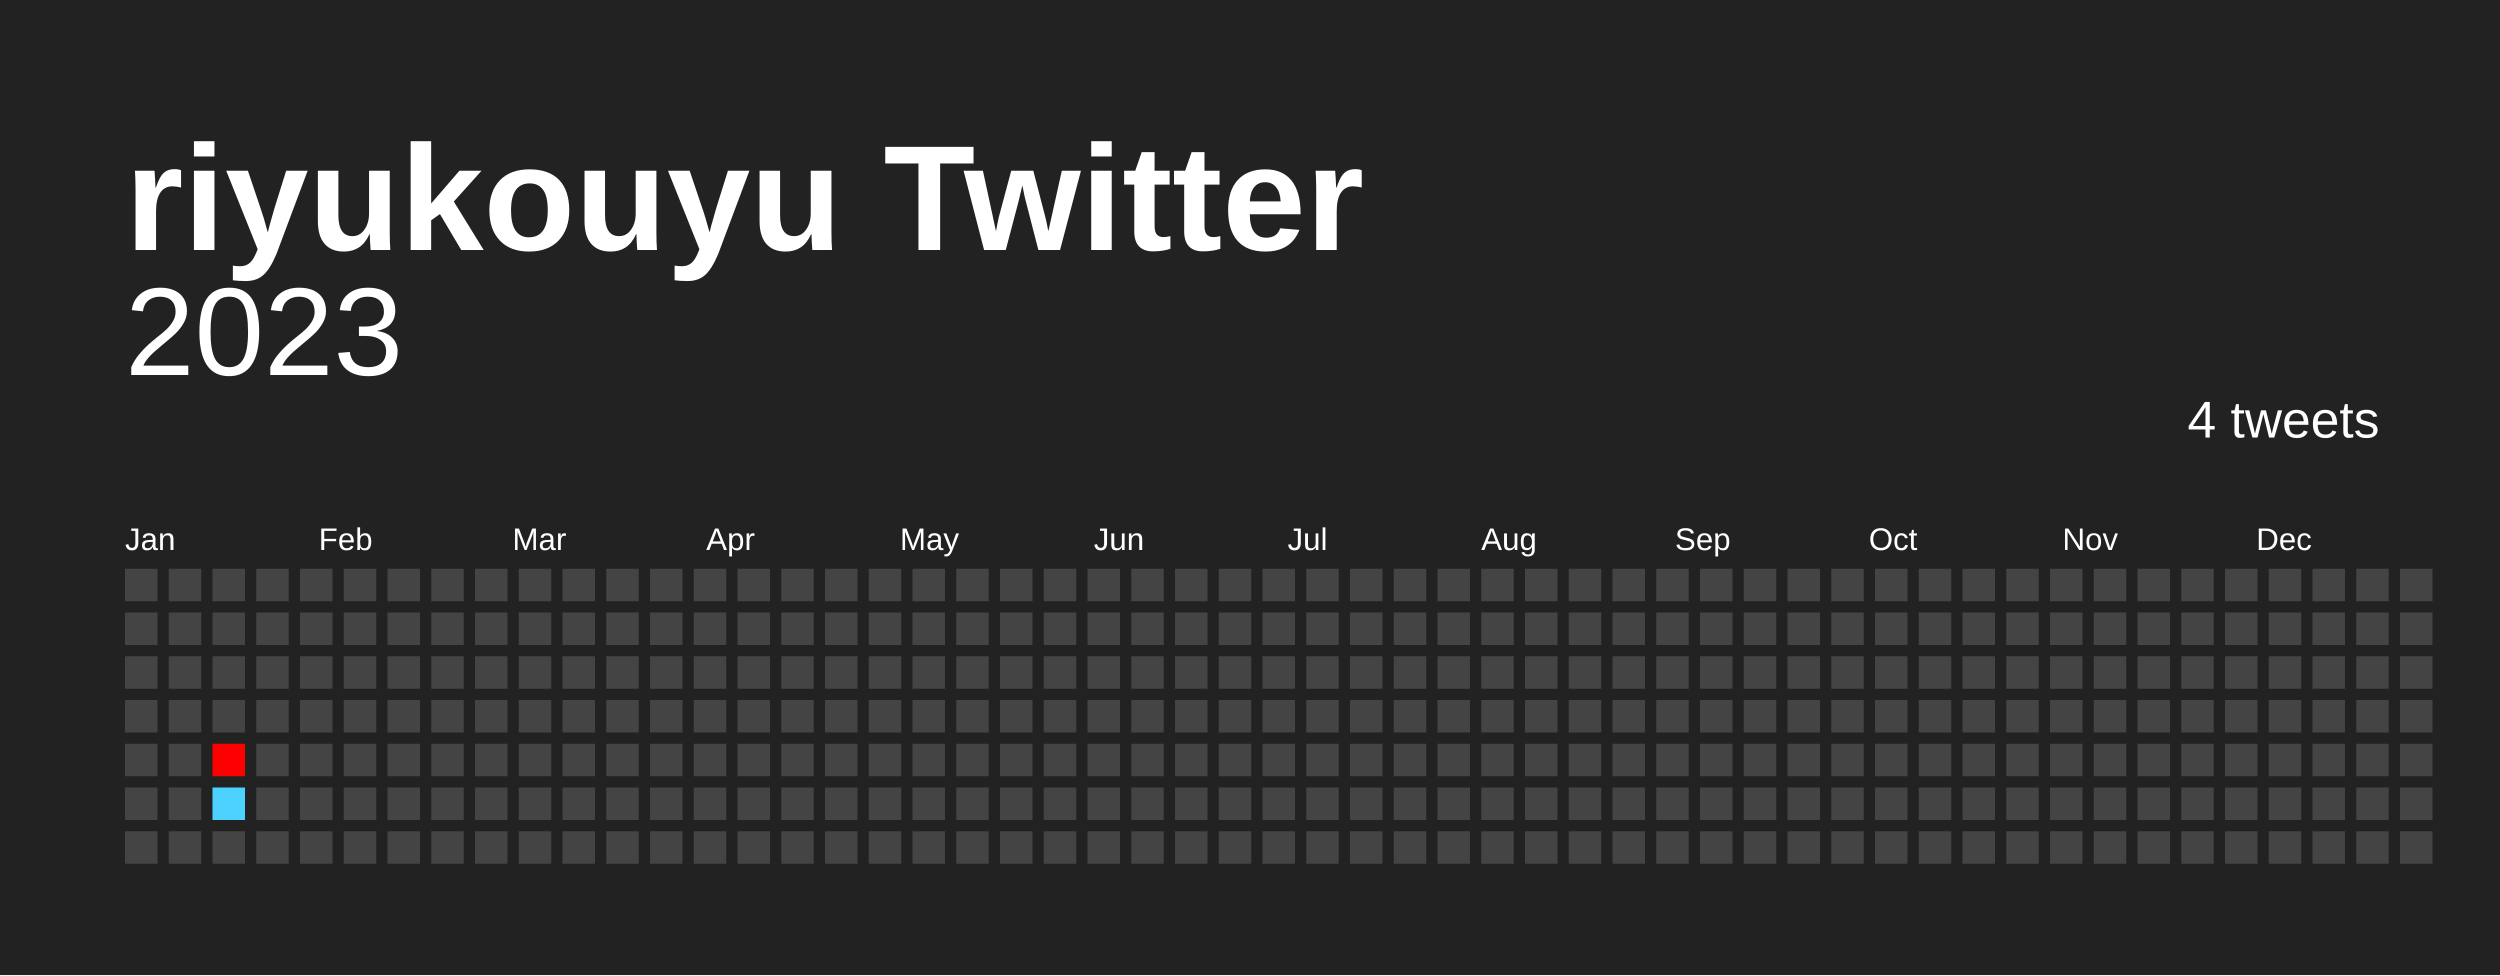
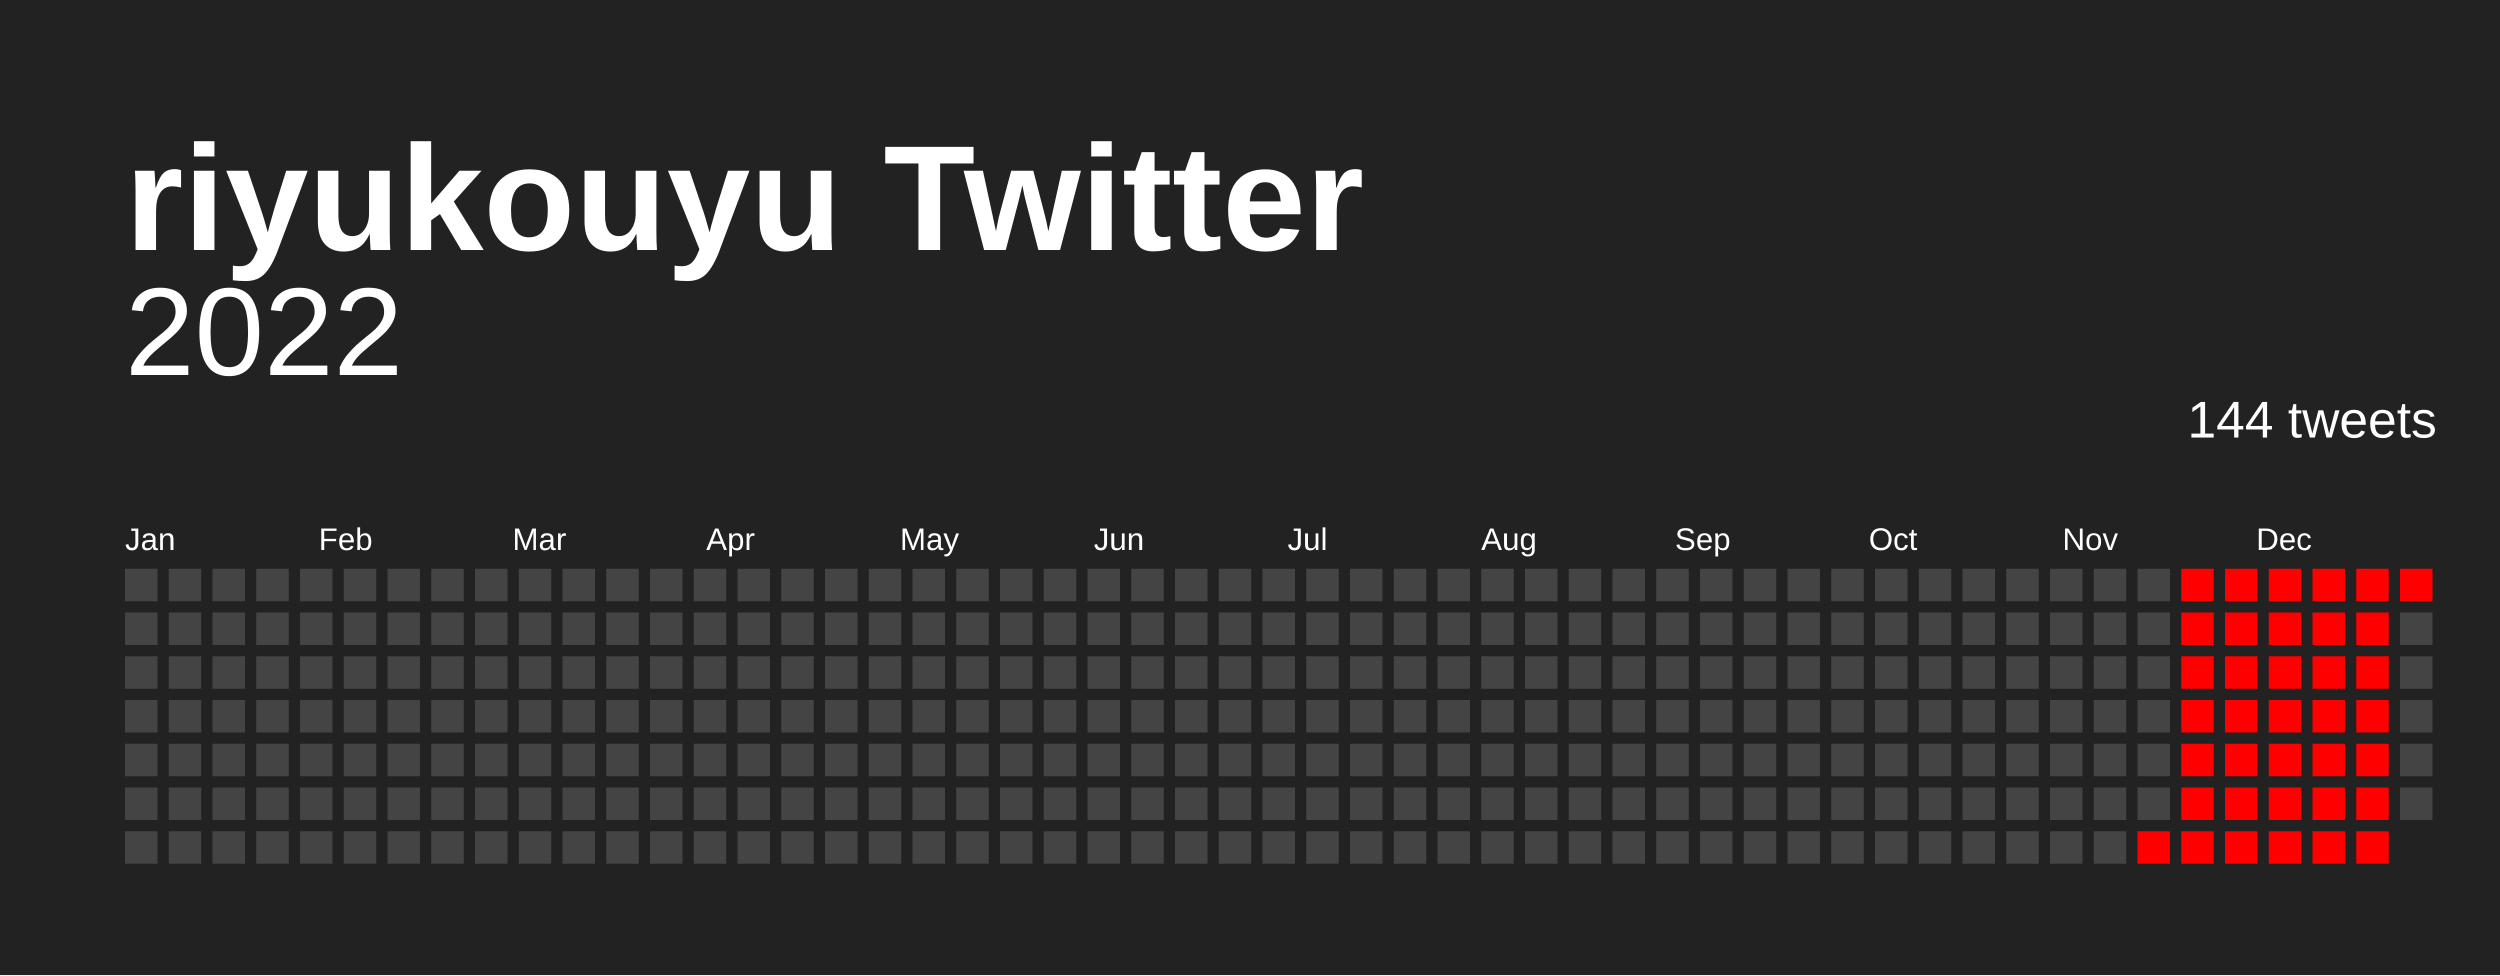
<svg xmlns="http://www.w3.org/2000/svg" baseProfile="full" height="78mm" version="1.1" viewBox="0,0,200,78" width="200mm">
  <defs />
  <rect fill="#222222" height="78" width="200" x="0" y="0" />
  <text fill="#FFFFFF" style="font-size:12px; font-family:Arial; font-weight:bold;" x="10" y="20">riyukouyu Twitter</text>
-   <text alignment-baseline="hanging" fill="#FFFFFF" style="font-size:10.0px; font-family:Arial;" x="10" y="30">2023</text>
-   <text alignment-baseline="hanging" fill="#FFFFFF" style="font-size:4.125px; font-family:Arial;" x="175" y="35">4 tweets</text>
+   <text alignment-baseline="hanging" fill="#FFFFFF" style="font-size:10.0px; font-family:Arial;" x="10" y="30">2022</text>
+   <text alignment-baseline="hanging" fill="#FFFFFF" style="font-size:4.125px; font-family:Arial;" x="175" y="35">144 tweets</text>
  <text fill="#FFFFFF" style="font-size:2.5px; font-family:Arial" x="10.0" y="44">Jan</text>
  <text fill="#FFFFFF" style="font-size:2.5px; font-family:Arial" x="25.5" y="44">Feb</text>
  <text fill="#FFFFFF" style="font-size:2.5px; font-family:Arial" x="41.0" y="44">Mar</text>
  <text fill="#FFFFFF" style="font-size:2.5px; font-family:Arial" x="56.5" y="44">Apr</text>
  <text fill="#FFFFFF" style="font-size:2.5px; font-family:Arial" x="72.0" y="44">May</text>
  <text fill="#FFFFFF" style="font-size:2.5px; font-family:Arial" x="87.5" y="44">Jun</text>
  <text fill="#FFFFFF" style="font-size:2.5px; font-family:Arial" x="103.0" y="44">Jul</text>
  <text fill="#FFFFFF" style="font-size:2.5px; font-family:Arial" x="118.5" y="44">Aug</text>
  <text fill="#FFFFFF" style="font-size:2.5px; font-family:Arial" x="134.0" y="44">Sep</text>
  <text fill="#FFFFFF" style="font-size:2.5px; font-family:Arial" x="149.5" y="44">Oct</text>
  <text fill="#FFFFFF" style="font-size:2.5px; font-family:Arial" x="165.0" y="44">Nov</text>
  <text fill="#FFFFFF" style="font-size:2.5px; font-family:Arial" x="180.5" y="44">Dec</text>
  <rect fill="#444444" height="2.6" width="2.6" x="10.0" y="45.5" />
  <rect fill="#444444" height="2.6" width="2.6" x="10.0" y="49.0" />
  <rect fill="#444444" height="2.6" width="2.6" x="10.0" y="52.5" />
  <rect fill="#444444" height="2.6" width="2.6" x="10.0" y="56.0" />
  <rect fill="#444444" height="2.6" width="2.6" x="10.0" y="59.5" />
  <rect fill="#444444" height="2.6" width="2.6" x="10.0" y="63.0" />
  <rect fill="#444444" height="2.6" width="2.6" x="10.0" y="66.5" />
  <rect fill="#444444" height="2.6" width="2.6" x="13.5" y="45.5" />
  <rect fill="#444444" height="2.6" width="2.6" x="13.5" y="49.0" />
  <rect fill="#444444" height="2.6" width="2.6" x="13.5" y="52.5" />
  <rect fill="#444444" height="2.6" width="2.6" x="13.5" y="56.0" />
  <rect fill="#444444" height="2.6" width="2.6" x="13.5" y="59.5" />
  <rect fill="#444444" height="2.6" width="2.6" x="13.5" y="63.0" />
  <rect fill="#444444" height="2.6" width="2.6" x="13.5" y="66.5" />
  <rect fill="#444444" height="2.6" width="2.6" x="17.0" y="45.5" />
  <rect fill="#444444" height="2.6" width="2.6" x="17.0" y="49.0" />
  <rect fill="#444444" height="2.6" width="2.6" x="17.0" y="52.5" />
  <rect fill="#444444" height="2.6" width="2.6" x="17.0" y="56.0" />
-   <rect fill="#ff0000" height="2.6" width="2.6" x="17.0" y="59.5" />
-   <rect fill="#4dd2ff" height="2.6" width="2.6" x="17.0" y="63.0" />
+   <rect fill="#444444" height="2.6" width="2.6" x="17.0" y="59.5" />
+   <rect fill="#444444" height="2.6" width="2.6" x="17.0" y="63.0" />
  <rect fill="#444444" height="2.6" width="2.6" x="17.0" y="66.5" />
  <rect fill="#444444" height="2.6" width="2.6" x="20.5" y="45.5" />
  <rect fill="#444444" height="2.6" width="2.6" x="20.5" y="49.0" />
  <rect fill="#444444" height="2.6" width="2.6" x="20.5" y="52.5" />
  <rect fill="#444444" height="2.6" width="2.6" x="20.5" y="56.0" />
  <rect fill="#444444" height="2.6" width="2.6" x="20.5" y="59.5" />
  <rect fill="#444444" height="2.6" width="2.6" x="20.5" y="63.0" />
  <rect fill="#444444" height="2.6" width="2.6" x="20.5" y="66.5" />
  <rect fill="#444444" height="2.6" width="2.6" x="24.0" y="45.5" />
  <rect fill="#444444" height="2.6" width="2.6" x="24.0" y="49.0" />
  <rect fill="#444444" height="2.6" width="2.6" x="24.0" y="52.5" />
  <rect fill="#444444" height="2.6" width="2.6" x="24.0" y="56.0" />
  <rect fill="#444444" height="2.6" width="2.6" x="24.0" y="59.5" />
  <rect fill="#444444" height="2.6" width="2.6" x="24.0" y="63.0" />
  <rect fill="#444444" height="2.6" width="2.6" x="24.0" y="66.5" />
  <rect fill="#444444" height="2.6" width="2.6" x="27.5" y="45.5" />
  <rect fill="#444444" height="2.6" width="2.6" x="27.5" y="49.0" />
  <rect fill="#444444" height="2.6" width="2.6" x="27.5" y="52.5" />
  <rect fill="#444444" height="2.6" width="2.6" x="27.5" y="56.0" />
  <rect fill="#444444" height="2.6" width="2.6" x="27.5" y="59.5" />
  <rect fill="#444444" height="2.6" width="2.6" x="27.5" y="63.0" />
  <rect fill="#444444" height="2.6" width="2.6" x="27.5" y="66.5" />
  <rect fill="#444444" height="2.6" width="2.6" x="31.0" y="45.5" />
  <rect fill="#444444" height="2.6" width="2.6" x="31.0" y="49.0" />
  <rect fill="#444444" height="2.6" width="2.6" x="31.0" y="52.5" />
  <rect fill="#444444" height="2.6" width="2.6" x="31.0" y="56.0" />
  <rect fill="#444444" height="2.6" width="2.6" x="31.0" y="59.5" />
  <rect fill="#444444" height="2.6" width="2.6" x="31.0" y="63.0" />
  <rect fill="#444444" height="2.6" width="2.6" x="31.0" y="66.5" />
  <rect fill="#444444" height="2.6" width="2.6" x="34.5" y="45.5" />
  <rect fill="#444444" height="2.6" width="2.6" x="34.5" y="49.0" />
  <rect fill="#444444" height="2.6" width="2.6" x="34.5" y="52.5" />
  <rect fill="#444444" height="2.6" width="2.6" x="34.5" y="56.0" />
  <rect fill="#444444" height="2.6" width="2.6" x="34.5" y="59.5" />
  <rect fill="#444444" height="2.6" width="2.6" x="34.5" y="63.0" />
  <rect fill="#444444" height="2.6" width="2.6" x="34.5" y="66.5" />
  <rect fill="#444444" height="2.6" width="2.6" x="38.0" y="45.5" />
  <rect fill="#444444" height="2.6" width="2.6" x="38.0" y="49.0" />
  <rect fill="#444444" height="2.6" width="2.6" x="38.0" y="52.5" />
  <rect fill="#444444" height="2.6" width="2.6" x="38.0" y="56.0" />
  <rect fill="#444444" height="2.6" width="2.6" x="38.0" y="59.5" />
  <rect fill="#444444" height="2.6" width="2.6" x="38.0" y="63.0" />
  <rect fill="#444444" height="2.6" width="2.6" x="38.0" y="66.5" />
  <rect fill="#444444" height="2.6" width="2.6" x="41.5" y="45.5" />
  <rect fill="#444444" height="2.6" width="2.6" x="41.5" y="49.0" />
  <rect fill="#444444" height="2.6" width="2.6" x="41.5" y="52.5" />
  <rect fill="#444444" height="2.6" width="2.6" x="41.5" y="56.0" />
  <rect fill="#444444" height="2.6" width="2.6" x="41.5" y="59.5" />
  <rect fill="#444444" height="2.6" width="2.6" x="41.5" y="63.0" />
  <rect fill="#444444" height="2.6" width="2.6" x="41.5" y="66.5" />
  <rect fill="#444444" height="2.6" width="2.6" x="45.0" y="45.5" />
  <rect fill="#444444" height="2.6" width="2.6" x="45.0" y="49.0" />
  <rect fill="#444444" height="2.6" width="2.6" x="45.0" y="52.5" />
  <rect fill="#444444" height="2.6" width="2.6" x="45.0" y="56.0" />
  <rect fill="#444444" height="2.6" width="2.6" x="45.0" y="59.5" />
  <rect fill="#444444" height="2.6" width="2.6" x="45.0" y="63.0" />
  <rect fill="#444444" height="2.6" width="2.6" x="45.0" y="66.5" />
  <rect fill="#444444" height="2.6" width="2.6" x="48.5" y="45.5" />
  <rect fill="#444444" height="2.6" width="2.6" x="48.5" y="49.0" />
  <rect fill="#444444" height="2.6" width="2.6" x="48.5" y="52.5" />
  <rect fill="#444444" height="2.6" width="2.6" x="48.5" y="56.0" />
  <rect fill="#444444" height="2.6" width="2.6" x="48.5" y="59.5" />
  <rect fill="#444444" height="2.6" width="2.6" x="48.5" y="63.0" />
  <rect fill="#444444" height="2.6" width="2.6" x="48.5" y="66.5" />
  <rect fill="#444444" height="2.6" width="2.6" x="52.0" y="45.5" />
  <rect fill="#444444" height="2.6" width="2.6" x="52.0" y="49.0" />
  <rect fill="#444444" height="2.6" width="2.6" x="52.0" y="52.5" />
  <rect fill="#444444" height="2.6" width="2.6" x="52.0" y="56.0" />
  <rect fill="#444444" height="2.6" width="2.6" x="52.0" y="59.5" />
  <rect fill="#444444" height="2.6" width="2.6" x="52.0" y="63.0" />
  <rect fill="#444444" height="2.6" width="2.6" x="52.0" y="66.5" />
  <rect fill="#444444" height="2.6" width="2.6" x="55.5" y="45.5" />
  <rect fill="#444444" height="2.6" width="2.6" x="55.5" y="49.0" />
  <rect fill="#444444" height="2.6" width="2.6" x="55.5" y="52.5" />
  <rect fill="#444444" height="2.6" width="2.6" x="55.5" y="56.0" />
  <rect fill="#444444" height="2.6" width="2.6" x="55.5" y="59.5" />
  <rect fill="#444444" height="2.6" width="2.6" x="55.5" y="63.0" />
  <rect fill="#444444" height="2.6" width="2.6" x="55.5" y="66.5" />
  <rect fill="#444444" height="2.6" width="2.6" x="59.0" y="45.5" />
  <rect fill="#444444" height="2.6" width="2.6" x="59.0" y="49.0" />
  <rect fill="#444444" height="2.6" width="2.6" x="59.0" y="52.5" />
  <rect fill="#444444" height="2.6" width="2.6" x="59.0" y="56.0" />
  <rect fill="#444444" height="2.6" width="2.6" x="59.0" y="59.5" />
  <rect fill="#444444" height="2.6" width="2.6" x="59.0" y="63.0" />
  <rect fill="#444444" height="2.6" width="2.6" x="59.0" y="66.5" />
  <rect fill="#444444" height="2.6" width="2.6" x="62.5" y="45.5" />
  <rect fill="#444444" height="2.6" width="2.6" x="62.5" y="49.0" />
  <rect fill="#444444" height="2.6" width="2.6" x="62.5" y="52.5" />
  <rect fill="#444444" height="2.6" width="2.6" x="62.5" y="56.0" />
  <rect fill="#444444" height="2.6" width="2.6" x="62.5" y="59.5" />
  <rect fill="#444444" height="2.6" width="2.6" x="62.5" y="63.0" />
  <rect fill="#444444" height="2.6" width="2.6" x="62.5" y="66.5" />
  <rect fill="#444444" height="2.6" width="2.6" x="66.0" y="45.5" />
  <rect fill="#444444" height="2.6" width="2.6" x="66.0" y="49.0" />
  <rect fill="#444444" height="2.6" width="2.6" x="66.0" y="52.5" />
  <rect fill="#444444" height="2.6" width="2.6" x="66.0" y="56.0" />
  <rect fill="#444444" height="2.6" width="2.6" x="66.0" y="59.5" />
  <rect fill="#444444" height="2.6" width="2.6" x="66.0" y="63.0" />
  <rect fill="#444444" height="2.6" width="2.6" x="66.0" y="66.5" />
  <rect fill="#444444" height="2.6" width="2.6" x="69.5" y="45.5" />
  <rect fill="#444444" height="2.6" width="2.6" x="69.5" y="49.0" />
  <rect fill="#444444" height="2.6" width="2.6" x="69.5" y="52.5" />
  <rect fill="#444444" height="2.6" width="2.6" x="69.5" y="56.0" />
  <rect fill="#444444" height="2.6" width="2.6" x="69.5" y="59.5" />
  <rect fill="#444444" height="2.6" width="2.6" x="69.5" y="63.0" />
  <rect fill="#444444" height="2.6" width="2.6" x="69.5" y="66.5" />
  <rect fill="#444444" height="2.6" width="2.6" x="73.0" y="45.5" />
  <rect fill="#444444" height="2.6" width="2.6" x="73.0" y="49.0" />
  <rect fill="#444444" height="2.6" width="2.6" x="73.0" y="52.5" />
  <rect fill="#444444" height="2.6" width="2.6" x="73.0" y="56.0" />
  <rect fill="#444444" height="2.6" width="2.6" x="73.0" y="59.5" />
  <rect fill="#444444" height="2.6" width="2.6" x="73.0" y="63.0" />
  <rect fill="#444444" height="2.6" width="2.6" x="73.0" y="66.5" />
  <rect fill="#444444" height="2.6" width="2.6" x="76.5" y="45.5" />
  <rect fill="#444444" height="2.6" width="2.6" x="76.5" y="49.0" />
  <rect fill="#444444" height="2.6" width="2.6" x="76.5" y="52.5" />
  <rect fill="#444444" height="2.6" width="2.6" x="76.5" y="56.0" />
  <rect fill="#444444" height="2.6" width="2.6" x="76.5" y="59.5" />
  <rect fill="#444444" height="2.6" width="2.6" x="76.5" y="63.0" />
  <rect fill="#444444" height="2.6" width="2.6" x="76.5" y="66.5" />
  <rect fill="#444444" height="2.6" width="2.6" x="80.0" y="45.5" />
  <rect fill="#444444" height="2.6" width="2.6" x="80.0" y="49.0" />
  <rect fill="#444444" height="2.6" width="2.6" x="80.0" y="52.5" />
  <rect fill="#444444" height="2.6" width="2.6" x="80.0" y="56.0" />
  <rect fill="#444444" height="2.6" width="2.6" x="80.0" y="59.5" />
  <rect fill="#444444" height="2.6" width="2.6" x="80.0" y="63.0" />
  <rect fill="#444444" height="2.6" width="2.6" x="80.0" y="66.5" />
  <rect fill="#444444" height="2.6" width="2.6" x="83.5" y="45.5" />
  <rect fill="#444444" height="2.6" width="2.6" x="83.5" y="49.0" />
  <rect fill="#444444" height="2.6" width="2.6" x="83.5" y="52.5" />
  <rect fill="#444444" height="2.6" width="2.6" x="83.5" y="56.0" />
  <rect fill="#444444" height="2.6" width="2.6" x="83.5" y="59.5" />
  <rect fill="#444444" height="2.6" width="2.6" x="83.5" y="63.0" />
  <rect fill="#444444" height="2.6" width="2.6" x="83.5" y="66.5" />
  <rect fill="#444444" height="2.6" width="2.6" x="87.0" y="45.5" />
  <rect fill="#444444" height="2.6" width="2.6" x="87.0" y="49.0" />
  <rect fill="#444444" height="2.6" width="2.6" x="87.0" y="52.5" />
  <rect fill="#444444" height="2.6" width="2.6" x="87.0" y="56.0" />
  <rect fill="#444444" height="2.6" width="2.6" x="87.0" y="59.5" />
  <rect fill="#444444" height="2.6" width="2.6" x="87.0" y="63.0" />
  <rect fill="#444444" height="2.6" width="2.6" x="87.0" y="66.5" />
  <rect fill="#444444" height="2.6" width="2.6" x="90.5" y="45.5" />
  <rect fill="#444444" height="2.6" width="2.6" x="90.5" y="49.0" />
  <rect fill="#444444" height="2.6" width="2.6" x="90.5" y="52.5" />
  <rect fill="#444444" height="2.6" width="2.6" x="90.5" y="56.0" />
  <rect fill="#444444" height="2.6" width="2.6" x="90.5" y="59.5" />
  <rect fill="#444444" height="2.6" width="2.6" x="90.5" y="63.0" />
  <rect fill="#444444" height="2.6" width="2.6" x="90.5" y="66.5" />
  <rect fill="#444444" height="2.6" width="2.6" x="94.0" y="45.5" />
  <rect fill="#444444" height="2.6" width="2.6" x="94.0" y="49.0" />
  <rect fill="#444444" height="2.6" width="2.6" x="94.0" y="52.5" />
  <rect fill="#444444" height="2.6" width="2.6" x="94.0" y="56.0" />
  <rect fill="#444444" height="2.6" width="2.6" x="94.0" y="59.5" />
  <rect fill="#444444" height="2.6" width="2.6" x="94.0" y="63.0" />
  <rect fill="#444444" height="2.6" width="2.6" x="94.0" y="66.5" />
  <rect fill="#444444" height="2.6" width="2.6" x="97.5" y="45.5" />
  <rect fill="#444444" height="2.6" width="2.6" x="97.5" y="49.0" />
  <rect fill="#444444" height="2.6" width="2.6" x="97.5" y="52.5" />
  <rect fill="#444444" height="2.6" width="2.6" x="97.5" y="56.0" />
  <rect fill="#444444" height="2.6" width="2.6" x="97.5" y="59.5" />
  <rect fill="#444444" height="2.6" width="2.6" x="97.5" y="63.0" />
  <rect fill="#444444" height="2.6" width="2.6" x="97.5" y="66.5" />
  <rect fill="#444444" height="2.6" width="2.6" x="101.0" y="45.5" />
  <rect fill="#444444" height="2.6" width="2.6" x="101.0" y="49.0" />
  <rect fill="#444444" height="2.6" width="2.6" x="101.0" y="52.5" />
  <rect fill="#444444" height="2.6" width="2.6" x="101.0" y="56.0" />
  <rect fill="#444444" height="2.6" width="2.6" x="101.0" y="59.5" />
  <rect fill="#444444" height="2.6" width="2.6" x="101.0" y="63.0" />
  <rect fill="#444444" height="2.6" width="2.6" x="101.0" y="66.5" />
  <rect fill="#444444" height="2.6" width="2.6" x="104.5" y="45.5" />
  <rect fill="#444444" height="2.6" width="2.6" x="104.5" y="49.0" />
  <rect fill="#444444" height="2.6" width="2.6" x="104.5" y="52.5" />
  <rect fill="#444444" height="2.6" width="2.6" x="104.5" y="56.0" />
  <rect fill="#444444" height="2.6" width="2.6" x="104.5" y="59.5" />
  <rect fill="#444444" height="2.6" width="2.6" x="104.5" y="63.0" />
  <rect fill="#444444" height="2.6" width="2.6" x="104.5" y="66.5" />
  <rect fill="#444444" height="2.6" width="2.6" x="108.0" y="45.5" />
  <rect fill="#444444" height="2.6" width="2.6" x="108.0" y="49.0" />
  <rect fill="#444444" height="2.6" width="2.6" x="108.0" y="52.5" />
  <rect fill="#444444" height="2.6" width="2.6" x="108.0" y="56.0" />
  <rect fill="#444444" height="2.6" width="2.6" x="108.0" y="59.5" />
  <rect fill="#444444" height="2.6" width="2.6" x="108.0" y="63.0" />
  <rect fill="#444444" height="2.6" width="2.6" x="108.0" y="66.5" />
  <rect fill="#444444" height="2.6" width="2.6" x="111.5" y="45.5" />
  <rect fill="#444444" height="2.6" width="2.6" x="111.5" y="49.0" />
  <rect fill="#444444" height="2.6" width="2.6" x="111.5" y="52.5" />
  <rect fill="#444444" height="2.6" width="2.6" x="111.5" y="56.0" />
  <rect fill="#444444" height="2.6" width="2.6" x="111.5" y="59.5" />
  <rect fill="#444444" height="2.6" width="2.6" x="111.5" y="63.0" />
  <rect fill="#444444" height="2.6" width="2.6" x="111.5" y="66.5" />
  <rect fill="#444444" height="2.6" width="2.6" x="115.0" y="45.5" />
  <rect fill="#444444" height="2.6" width="2.6" x="115.0" y="49.0" />
  <rect fill="#444444" height="2.6" width="2.6" x="115.0" y="52.5" />
  <rect fill="#444444" height="2.6" width="2.6" x="115.0" y="56.0" />
  <rect fill="#444444" height="2.6" width="2.6" x="115.0" y="59.5" />
  <rect fill="#444444" height="2.6" width="2.6" x="115.0" y="63.0" />
  <rect fill="#444444" height="2.6" width="2.6" x="115.0" y="66.5" />
  <rect fill="#444444" height="2.6" width="2.6" x="118.5" y="45.5" />
  <rect fill="#444444" height="2.6" width="2.6" x="118.5" y="49.0" />
  <rect fill="#444444" height="2.6" width="2.6" x="118.5" y="52.5" />
  <rect fill="#444444" height="2.6" width="2.6" x="118.5" y="56.0" />
  <rect fill="#444444" height="2.6" width="2.6" x="118.5" y="59.5" />
  <rect fill="#444444" height="2.6" width="2.6" x="118.5" y="63.0" />
  <rect fill="#444444" height="2.6" width="2.6" x="118.5" y="66.5" />
  <rect fill="#444444" height="2.6" width="2.6" x="122.0" y="45.5" />
  <rect fill="#444444" height="2.6" width="2.6" x="122.0" y="49.0" />
  <rect fill="#444444" height="2.6" width="2.6" x="122.0" y="52.5" />
  <rect fill="#444444" height="2.6" width="2.6" x="122.0" y="56.0" />
  <rect fill="#444444" height="2.6" width="2.6" x="122.0" y="59.5" />
  <rect fill="#444444" height="2.6" width="2.6" x="122.0" y="63.0" />
  <rect fill="#444444" height="2.6" width="2.6" x="122.0" y="66.5" />
  <rect fill="#444444" height="2.6" width="2.6" x="125.5" y="45.5" />
  <rect fill="#444444" height="2.6" width="2.6" x="125.5" y="49.0" />
  <rect fill="#444444" height="2.6" width="2.6" x="125.5" y="52.5" />
  <rect fill="#444444" height="2.6" width="2.6" x="125.5" y="56.0" />
  <rect fill="#444444" height="2.6" width="2.6" x="125.5" y="59.5" />
  <rect fill="#444444" height="2.6" width="2.6" x="125.5" y="63.0" />
  <rect fill="#444444" height="2.6" width="2.6" x="125.5" y="66.5" />
  <rect fill="#444444" height="2.6" width="2.6" x="129.0" y="45.5" />
  <rect fill="#444444" height="2.6" width="2.6" x="129.0" y="49.0" />
  <rect fill="#444444" height="2.6" width="2.6" x="129.0" y="52.5" />
  <rect fill="#444444" height="2.6" width="2.6" x="129.0" y="56.0" />
  <rect fill="#444444" height="2.6" width="2.6" x="129.0" y="59.5" />
  <rect fill="#444444" height="2.6" width="2.6" x="129.0" y="63.0" />
  <rect fill="#444444" height="2.6" width="2.6" x="129.0" y="66.5" />
  <rect fill="#444444" height="2.6" width="2.6" x="132.5" y="45.5" />
  <rect fill="#444444" height="2.6" width="2.6" x="132.5" y="49.0" />
  <rect fill="#444444" height="2.6" width="2.6" x="132.5" y="52.5" />
  <rect fill="#444444" height="2.6" width="2.6" x="132.5" y="56.0" />
  <rect fill="#444444" height="2.6" width="2.6" x="132.5" y="59.5" />
  <rect fill="#444444" height="2.6" width="2.6" x="132.5" y="63.0" />
  <rect fill="#444444" height="2.6" width="2.6" x="132.5" y="66.5" />
  <rect fill="#444444" height="2.6" width="2.6" x="136.0" y="45.5" />
  <rect fill="#444444" height="2.6" width="2.6" x="136.0" y="49.0" />
  <rect fill="#444444" height="2.6" width="2.6" x="136.0" y="52.5" />
  <rect fill="#444444" height="2.6" width="2.6" x="136.0" y="56.0" />
  <rect fill="#444444" height="2.6" width="2.6" x="136.0" y="59.5" />
  <rect fill="#444444" height="2.6" width="2.6" x="136.0" y="63.0" />
  <rect fill="#444444" height="2.6" width="2.6" x="136.0" y="66.5" />
  <rect fill="#444444" height="2.6" width="2.6" x="139.5" y="45.5" />
  <rect fill="#444444" height="2.6" width="2.6" x="139.5" y="49.0" />
  <rect fill="#444444" height="2.6" width="2.6" x="139.5" y="52.5" />
  <rect fill="#444444" height="2.6" width="2.6" x="139.5" y="56.0" />
  <rect fill="#444444" height="2.6" width="2.6" x="139.5" y="59.5" />
  <rect fill="#444444" height="2.6" width="2.6" x="139.5" y="63.0" />
  <rect fill="#444444" height="2.6" width="2.6" x="139.5" y="66.5" />
  <rect fill="#444444" height="2.6" width="2.6" x="143.0" y="45.5" />
  <rect fill="#444444" height="2.6" width="2.6" x="143.0" y="49.0" />
  <rect fill="#444444" height="2.6" width="2.6" x="143.0" y="52.5" />
  <rect fill="#444444" height="2.6" width="2.6" x="143.0" y="56.0" />
  <rect fill="#444444" height="2.6" width="2.6" x="143.0" y="59.5" />
  <rect fill="#444444" height="2.6" width="2.6" x="143.0" y="63.0" />
  <rect fill="#444444" height="2.6" width="2.6" x="143.0" y="66.5" />
  <rect fill="#444444" height="2.6" width="2.6" x="146.5" y="45.5" />
  <rect fill="#444444" height="2.6" width="2.6" x="146.5" y="49.0" />
  <rect fill="#444444" height="2.6" width="2.6" x="146.5" y="52.5" />
  <rect fill="#444444" height="2.6" width="2.6" x="146.5" y="56.0" />
  <rect fill="#444444" height="2.6" width="2.6" x="146.5" y="59.5" />
  <rect fill="#444444" height="2.6" width="2.6" x="146.5" y="63.0" />
  <rect fill="#444444" height="2.6" width="2.6" x="146.5" y="66.5" />
  <rect fill="#444444" height="2.6" width="2.6" x="150.0" y="45.5" />
  <rect fill="#444444" height="2.6" width="2.6" x="150.0" y="49.0" />
  <rect fill="#444444" height="2.6" width="2.6" x="150.0" y="52.5" />
  <rect fill="#444444" height="2.6" width="2.6" x="150.0" y="56.0" />
  <rect fill="#444444" height="2.6" width="2.6" x="150.0" y="59.5" />
  <rect fill="#444444" height="2.6" width="2.6" x="150.0" y="63.0" />
  <rect fill="#444444" height="2.6" width="2.6" x="150.0" y="66.5" />
  <rect fill="#444444" height="2.6" width="2.6" x="153.5" y="45.5" />
  <rect fill="#444444" height="2.6" width="2.6" x="153.5" y="49.0" />
  <rect fill="#444444" height="2.6" width="2.6" x="153.5" y="52.5" />
  <rect fill="#444444" height="2.6" width="2.6" x="153.5" y="56.0" />
  <rect fill="#444444" height="2.6" width="2.6" x="153.5" y="59.5" />
  <rect fill="#444444" height="2.6" width="2.6" x="153.5" y="63.0" />
  <rect fill="#444444" height="2.6" width="2.6" x="153.5" y="66.5" />
  <rect fill="#444444" height="2.6" width="2.6" x="157.0" y="45.5" />
  <rect fill="#444444" height="2.6" width="2.6" x="157.0" y="49.0" />
  <rect fill="#444444" height="2.6" width="2.6" x="157.0" y="52.5" />
  <rect fill="#444444" height="2.6" width="2.6" x="157.0" y="56.0" />
  <rect fill="#444444" height="2.6" width="2.6" x="157.0" y="59.5" />
  <rect fill="#444444" height="2.6" width="2.6" x="157.0" y="63.0" />
  <rect fill="#444444" height="2.6" width="2.6" x="157.0" y="66.5" />
  <rect fill="#444444" height="2.6" width="2.6" x="160.5" y="45.5" />
  <rect fill="#444444" height="2.6" width="2.6" x="160.5" y="49.0" />
  <rect fill="#444444" height="2.6" width="2.6" x="160.5" y="52.5" />
  <rect fill="#444444" height="2.6" width="2.6" x="160.5" y="56.0" />
  <rect fill="#444444" height="2.6" width="2.6" x="160.5" y="59.5" />
  <rect fill="#444444" height="2.6" width="2.6" x="160.5" y="63.0" />
  <rect fill="#444444" height="2.6" width="2.6" x="160.5" y="66.5" />
  <rect fill="#444444" height="2.6" width="2.6" x="164.0" y="45.5" />
  <rect fill="#444444" height="2.6" width="2.6" x="164.0" y="49.0" />
  <rect fill="#444444" height="2.6" width="2.6" x="164.0" y="52.5" />
  <rect fill="#444444" height="2.6" width="2.6" x="164.0" y="56.0" />
  <rect fill="#444444" height="2.6" width="2.6" x="164.0" y="59.5" />
  <rect fill="#444444" height="2.6" width="2.6" x="164.0" y="63.0" />
  <rect fill="#444444" height="2.6" width="2.6" x="164.0" y="66.5" />
  <rect fill="#444444" height="2.6" width="2.6" x="167.5" y="45.5" />
  <rect fill="#444444" height="2.6" width="2.6" x="167.5" y="49.0" />
  <rect fill="#444444" height="2.6" width="2.6" x="167.5" y="52.5" />
  <rect fill="#444444" height="2.6" width="2.6" x="167.5" y="56.0" />
  <rect fill="#444444" height="2.6" width="2.6" x="167.5" y="59.5" />
  <rect fill="#444444" height="2.6" width="2.6" x="167.5" y="63.0" />
  <rect fill="#444444" height="2.6" width="2.6" x="167.5" y="66.5" />
  <rect fill="#444444" height="2.6" width="2.6" x="171.0" y="45.5" />
  <rect fill="#444444" height="2.6" width="2.6" x="171.0" y="49.0" />
  <rect fill="#444444" height="2.6" width="2.6" x="171.0" y="52.5" />
  <rect fill="#444444" height="2.6" width="2.6" x="171.0" y="56.0" />
  <rect fill="#444444" height="2.6" width="2.6" x="171.0" y="59.5" />
  <rect fill="#444444" height="2.6" width="2.6" x="171.0" y="63.0" />
-   <rect fill="#444444" height="2.6" width="2.6" x="171.0" y="66.5" />
-   <rect fill="#444444" height="2.6" width="2.6" x="174.5" y="45.5" />
-   <rect fill="#444444" height="2.6" width="2.6" x="174.5" y="49.0" />
-   <rect fill="#444444" height="2.6" width="2.6" x="174.5" y="52.5" />
-   <rect fill="#444444" height="2.6" width="2.6" x="174.5" y="56.0" />
-   <rect fill="#444444" height="2.6" width="2.6" x="174.5" y="59.5" />
-   <rect fill="#444444" height="2.6" width="2.6" x="174.5" y="63.0" />
-   <rect fill="#444444" height="2.6" width="2.6" x="174.5" y="66.5" />
-   <rect fill="#444444" height="2.6" width="2.6" x="178.0" y="45.5" />
-   <rect fill="#444444" height="2.6" width="2.6" x="178.0" y="49.0" />
-   <rect fill="#444444" height="2.6" width="2.6" x="178.0" y="52.5" />
-   <rect fill="#444444" height="2.6" width="2.6" x="178.0" y="56.0" />
-   <rect fill="#444444" height="2.6" width="2.6" x="178.0" y="59.5" />
-   <rect fill="#444444" height="2.6" width="2.6" x="178.0" y="63.0" />
-   <rect fill="#444444" height="2.6" width="2.6" x="178.0" y="66.5" />
-   <rect fill="#444444" height="2.6" width="2.6" x="181.5" y="45.5" />
-   <rect fill="#444444" height="2.6" width="2.6" x="181.5" y="49.0" />
-   <rect fill="#444444" height="2.6" width="2.6" x="181.5" y="52.5" />
-   <rect fill="#444444" height="2.6" width="2.6" x="181.5" y="56.0" />
-   <rect fill="#444444" height="2.6" width="2.6" x="181.5" y="59.5" />
-   <rect fill="#444444" height="2.6" width="2.6" x="181.5" y="63.0" />
-   <rect fill="#444444" height="2.6" width="2.6" x="181.5" y="66.5" />
-   <rect fill="#444444" height="2.6" width="2.6" x="185.0" y="45.5" />
-   <rect fill="#444444" height="2.6" width="2.6" x="185.0" y="49.0" />
-   <rect fill="#444444" height="2.6" width="2.6" x="185.0" y="52.5" />
-   <rect fill="#444444" height="2.6" width="2.6" x="185.0" y="56.0" />
-   <rect fill="#444444" height="2.6" width="2.6" x="185.0" y="59.5" />
-   <rect fill="#444444" height="2.6" width="2.6" x="185.0" y="63.0" />
-   <rect fill="#444444" height="2.6" width="2.6" x="185.0" y="66.5" />
-   <rect fill="#444444" height="2.6" width="2.6" x="188.5" y="45.5" />
-   <rect fill="#444444" height="2.6" width="2.6" x="188.5" y="49.0" />
-   <rect fill="#444444" height="2.6" width="2.6" x="188.5" y="52.5" />
-   <rect fill="#444444" height="2.6" width="2.6" x="188.5" y="56.0" />
-   <rect fill="#444444" height="2.6" width="2.6" x="188.5" y="59.5" />
-   <rect fill="#444444" height="2.6" width="2.6" x="188.5" y="63.0" />
-   <rect fill="#444444" height="2.6" width="2.6" x="188.5" y="66.5" />
-   <rect fill="#444444" height="2.6" width="2.6" x="192.0" y="45.5" />
+   <rect fill="red" height="2.6" width="2.6" x="171.0" y="66.5" />
+   <rect fill="red" height="2.6" width="2.6" x="174.5" y="45.5" />
+   <rect fill="red" height="2.6" width="2.6" x="174.5" y="49.0" />
+   <rect fill="red" height="2.6" width="2.6" x="174.5" y="52.5" />
+   <rect fill="red" height="2.6" width="2.6" x="174.5" y="56.0" />
+   <rect fill="red" height="2.6" width="2.6" x="174.5" y="59.5" />
+   <rect fill="red" height="2.6" width="2.6" x="174.5" y="63.0" />
+   <rect fill="red" height="2.6" width="2.6" x="174.5" y="66.5" />
+   <rect fill="red" height="2.6" width="2.6" x="178.0" y="45.5" />
+   <rect fill="red" height="2.6" width="2.6" x="178.0" y="49.0" />
+   <rect fill="red" height="2.6" width="2.6" x="178.0" y="52.5" />
+   <rect fill="red" height="2.6" width="2.6" x="178.0" y="56.0" />
+   <rect fill="red" height="2.6" width="2.6" x="178.0" y="59.5" />
+   <rect fill="red" height="2.6" width="2.6" x="178.0" y="63.0" />
+   <rect fill="red" height="2.6" width="2.6" x="178.0" y="66.5" />
+   <rect fill="red" height="2.6" width="2.6" x="181.5" y="45.5" />
+   <rect fill="red" height="2.6" width="2.6" x="181.5" y="49.0" />
+   <rect fill="red" height="2.6" width="2.6" x="181.5" y="52.5" />
+   <rect fill="red" height="2.6" width="2.6" x="181.5" y="56.0" />
+   <rect fill="red" height="2.6" width="2.6" x="181.5" y="59.5" />
+   <rect fill="red" height="2.6" width="2.6" x="181.5" y="63.0" />
+   <rect fill="red" height="2.6" width="2.6" x="181.5" y="66.5" />
+   <rect fill="red" height="2.6" width="2.6" x="185.0" y="45.5" />
+   <rect fill="red" height="2.6" width="2.6" x="185.0" y="49.0" />
+   <rect fill="red" height="2.6" width="2.6" x="185.0" y="52.5" />
+   <rect fill="red" height="2.6" width="2.6" x="185.0" y="56.0" />
+   <rect fill="red" height="2.6" width="2.6" x="185.0" y="59.5" />
+   <rect fill="red" height="2.6" width="2.6" x="185.0" y="63.0" />
+   <rect fill="red" height="2.6" width="2.6" x="185.0" y="66.5" />
+   <rect fill="red" height="2.6" width="2.6" x="188.5" y="45.5" />
+   <rect fill="red" height="2.6" width="2.6" x="188.5" y="49.0" />
+   <rect fill="red" height="2.6" width="2.6" x="188.5" y="52.5" />
+   <rect fill="red" height="2.6" width="2.6" x="188.5" y="56.0" />
+   <rect fill="red" height="2.6" width="2.6" x="188.5" y="59.5" />
+   <rect fill="red" height="2.6" width="2.6" x="188.5" y="63.0" />
+   <rect fill="red" height="2.6" width="2.6" x="188.5" y="66.5" />
+   <rect fill="red" height="2.6" width="2.6" x="192.0" y="45.5" />
  <rect fill="#444444" height="2.6" width="2.6" x="192.0" y="49.0" />
  <rect fill="#444444" height="2.6" width="2.6" x="192.0" y="52.5" />
  <rect fill="#444444" height="2.6" width="2.6" x="192.0" y="56.0" />
  <rect fill="#444444" height="2.6" width="2.6" x="192.0" y="59.5" />
  <rect fill="#444444" height="2.6" width="2.6" x="192.0" y="63.0" />
-   <rect fill="#444444" height="2.6" width="2.6" x="192.0" y="66.5" />
</svg>
